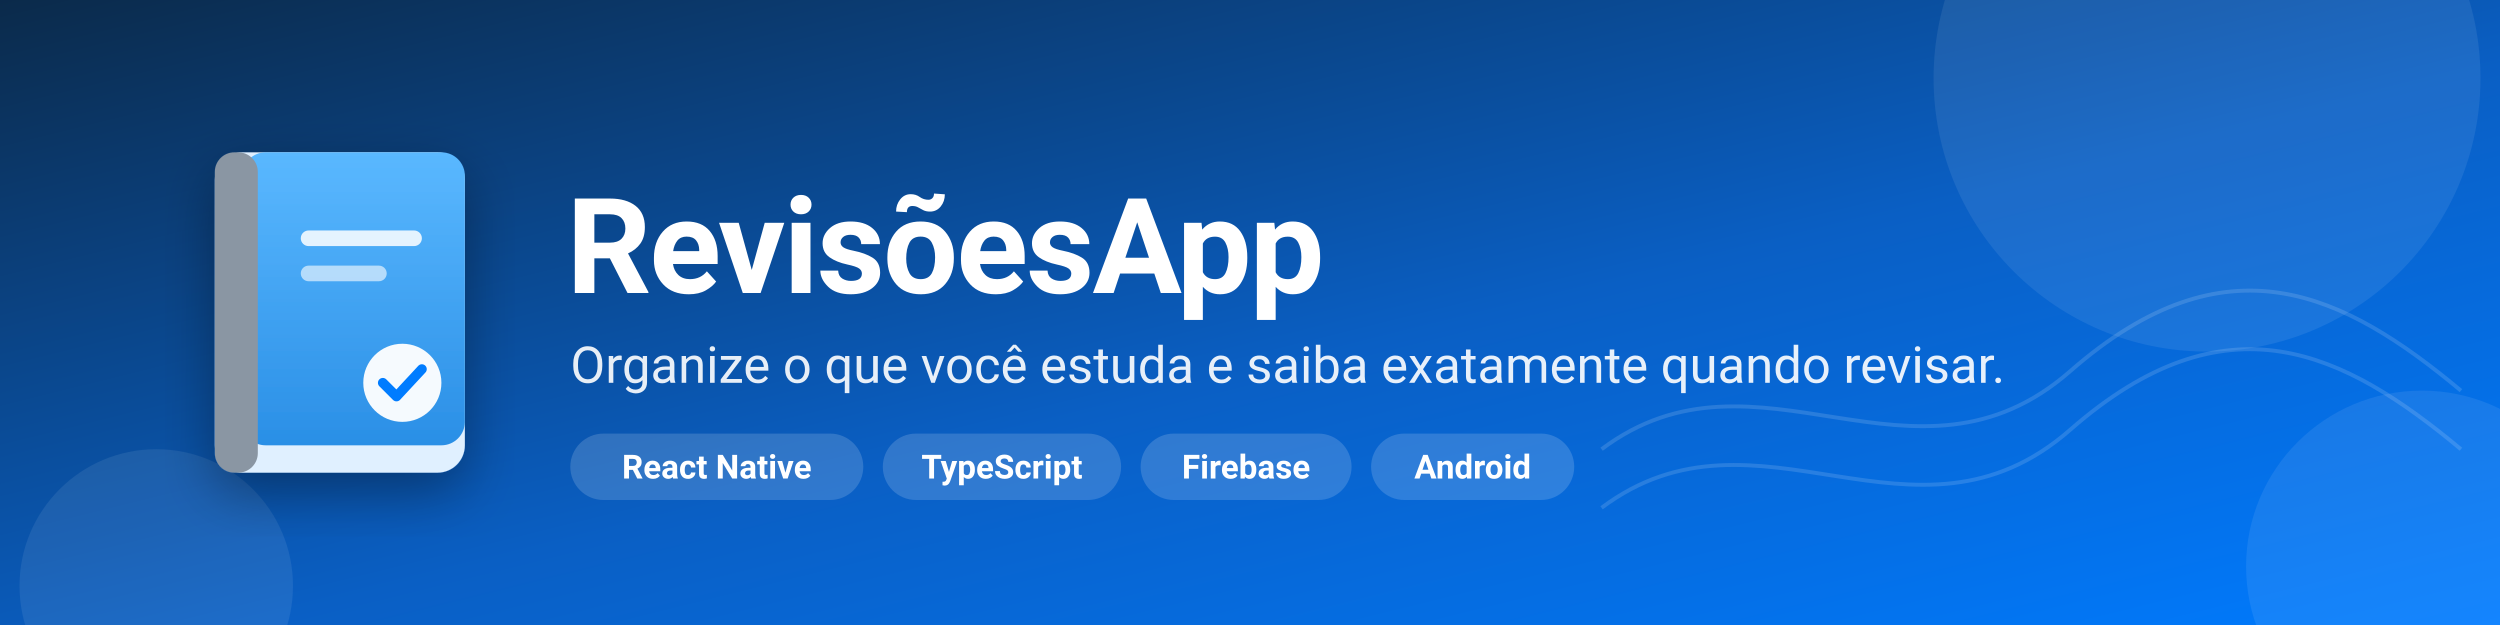
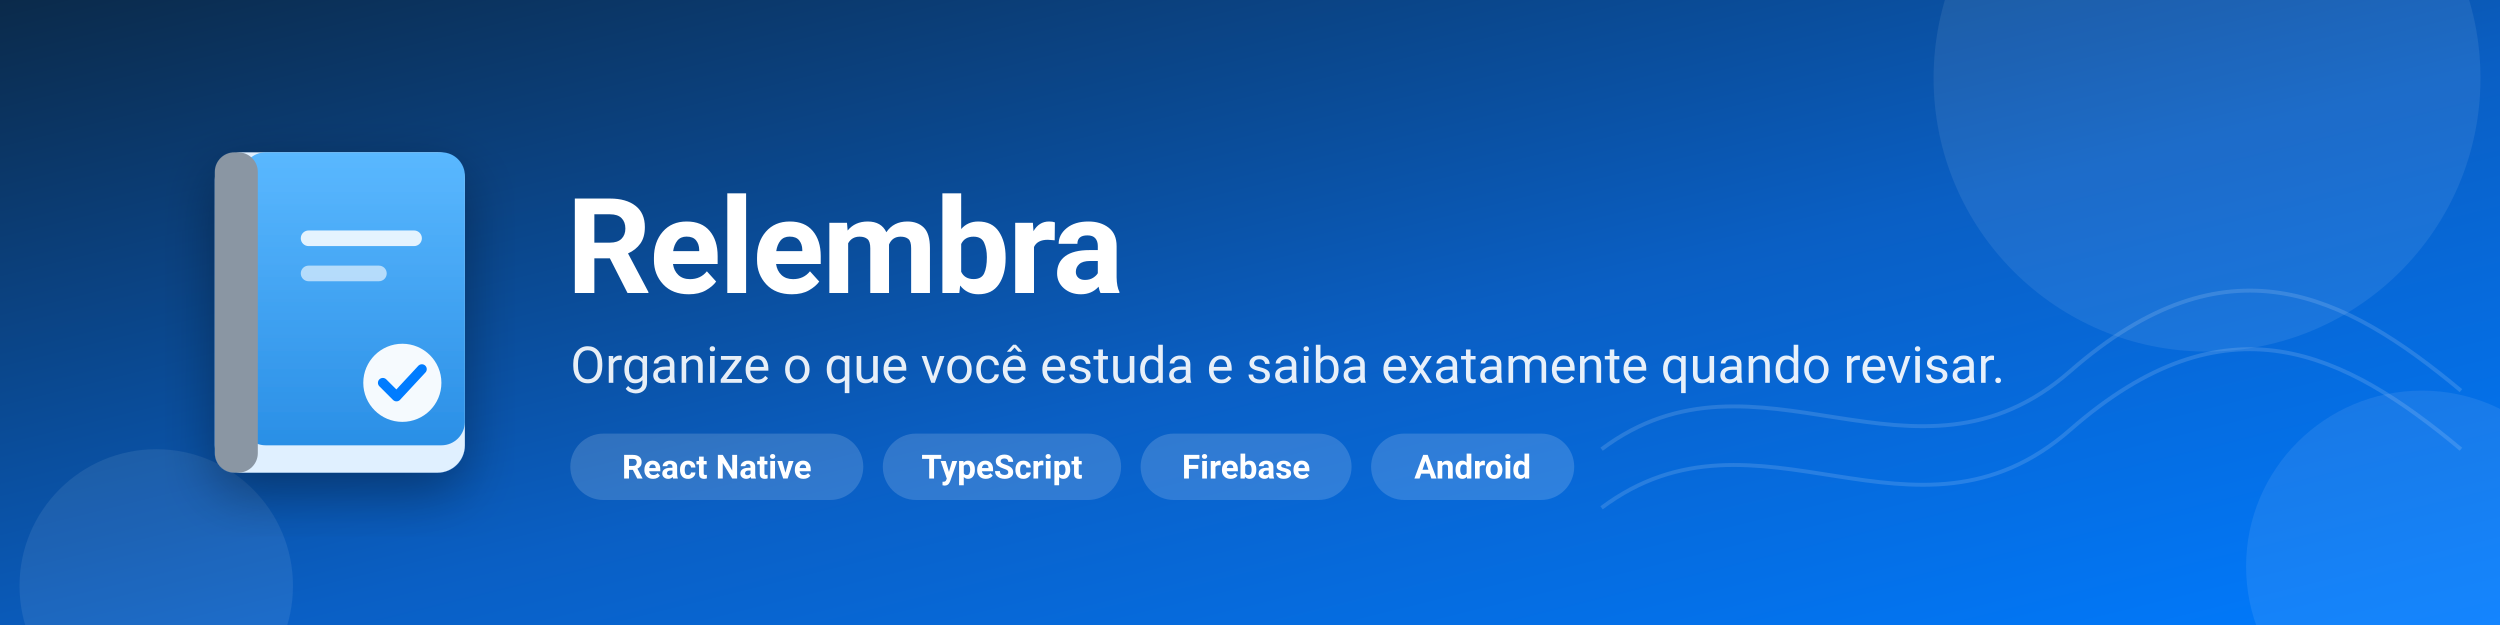
<svg xmlns="http://www.w3.org/2000/svg" width="1280" height="320" viewBox="0 0 1280 320">
  <defs>
    <linearGradient id="fundo" x1="0" y1="0" x2="1" y2="1">
      <stop offset="0" stop-color="#0b2a4a" />
      <stop offset="0.55" stop-color="#0a5fc4" />
      <stop offset="1" stop-color="#007bff" />
    </linearGradient>
    <linearGradient id="capa" x1="0" y1="0" x2="0" y2="1">
      <stop offset="0" stop-color="#5ab8ff" />
      <stop offset="1" stop-color="#2a8fe6" />
    </linearGradient>
    <filter id="sombra" x="-20%" y="-20%" width="140%" height="140%">
      <feDropShadow dx="0" dy="10" stdDeviation="14" flood-color="#000" flood-opacity="0.35" />
    </filter>
  </defs>
  <rect width="1280" height="320" fill="url(#fundo)" />
  <g opacity="0.08" fill="#fff">
    <circle cx="1130" cy="40" r="140" />
    <circle cx="1240" cy="290" r="90" />
    <circle cx="80" cy="300" r="70" />
  </g>
  <g opacity="0.14" stroke="#fff" stroke-width="2" fill="none">
    <path d="M820 230 C 900 170, 980 260, 1060 190 S 1200 150, 1260 200" />
    <path d="M820 260 C 900 200, 980 290, 1060 220 S 1200 180, 1260 230" />
  </g>
  <g transform="translate(110 78)" filter="url(#sombra)">
    <rect x="0" y="0" width="128" height="164" rx="14" fill="#e0f0ff" />
    <rect x="14" y="0" width="114" height="150" rx="12" fill="url(#capa)" />
    <rect x="0" y="0" width="22" height="164" rx="10" fill="#8a96a3" />
    <rect x="44" y="40" width="62" height="8" rx="4" fill="#fff" opacity="0.85" />
    <rect x="44" y="58" width="44" height="8" rx="4" fill="#fff" opacity="0.6" />
    <circle cx="96" cy="118" r="20" fill="#fff" opacity="0.95" />
    <path d="M86 118 l7 7 l13 -14" stroke="#007bff" stroke-width="5" fill="none" stroke-linecap="round" stroke-linejoin="round" />
  </g>
  <g font-family="Segoe UI, Roboto, Helvetica, Arial, sans-serif" fill="#fff">
-     <text x="290" y="150" font-size="68" font-weight="700" letter-spacing="-1">RevisõesApp</text>
+     <text x="290" y="150" font-size="68" font-weight="700" letter-spacing="-1">Relembra</text>
    <text x="292" y="196" font-size="26" opacity="0.9">Organize o que você estuda e saiba exatamente quando revisar.</text>
    <g font-size="17" font-weight="600">
      <rect x="292" y="222" width="150" height="34" rx="17" fill="#fff" fill-opacity="0.16" />
      <text x="367" y="245" text-anchor="middle">React Native</text>
      <rect x="452" y="222" width="122" height="34" rx="17" fill="#fff" fill-opacity="0.16" />
      <text x="513" y="245" text-anchor="middle">TypeScript</text>
      <rect x="584" y="222" width="108" height="34" rx="17" fill="#fff" fill-opacity="0.16" />
      <text x="638" y="245" text-anchor="middle">Firebase</text>
      <rect x="702" y="222" width="104" height="34" rx="17" fill="#fff" fill-opacity="0.16" />
      <text x="754" y="245" text-anchor="middle">Android</text>
    </g>
  </g>
</svg>
